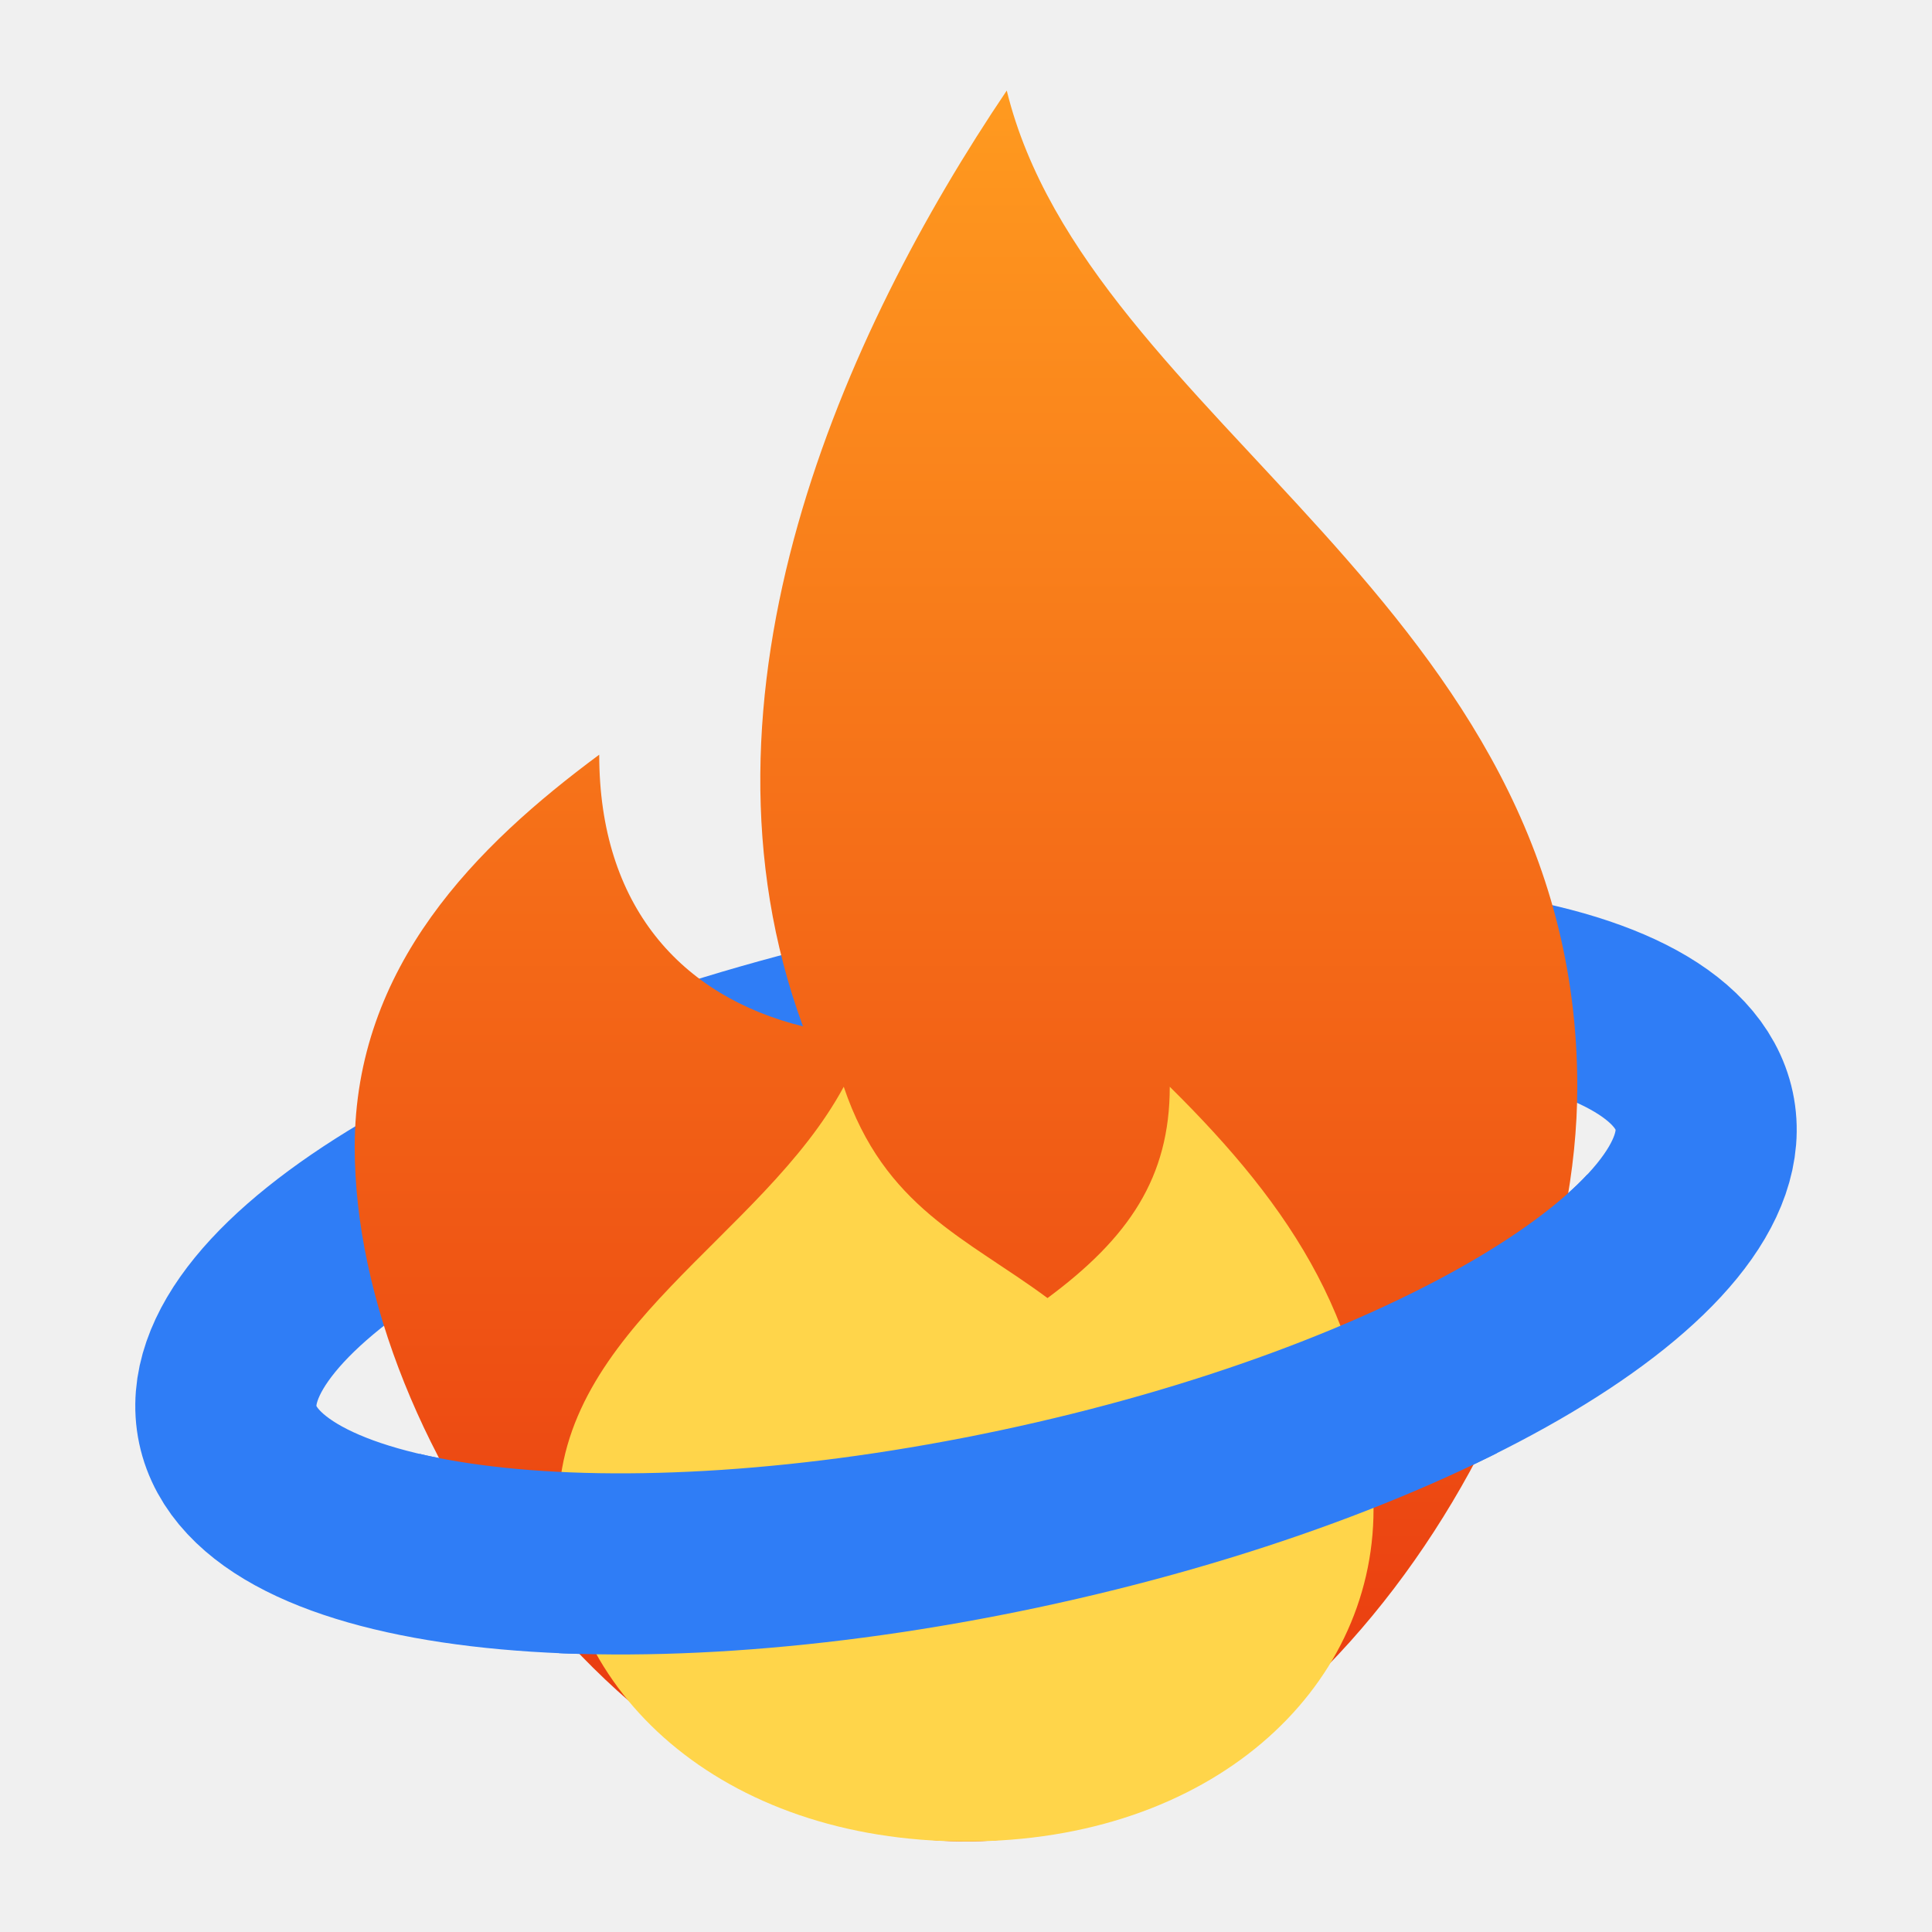
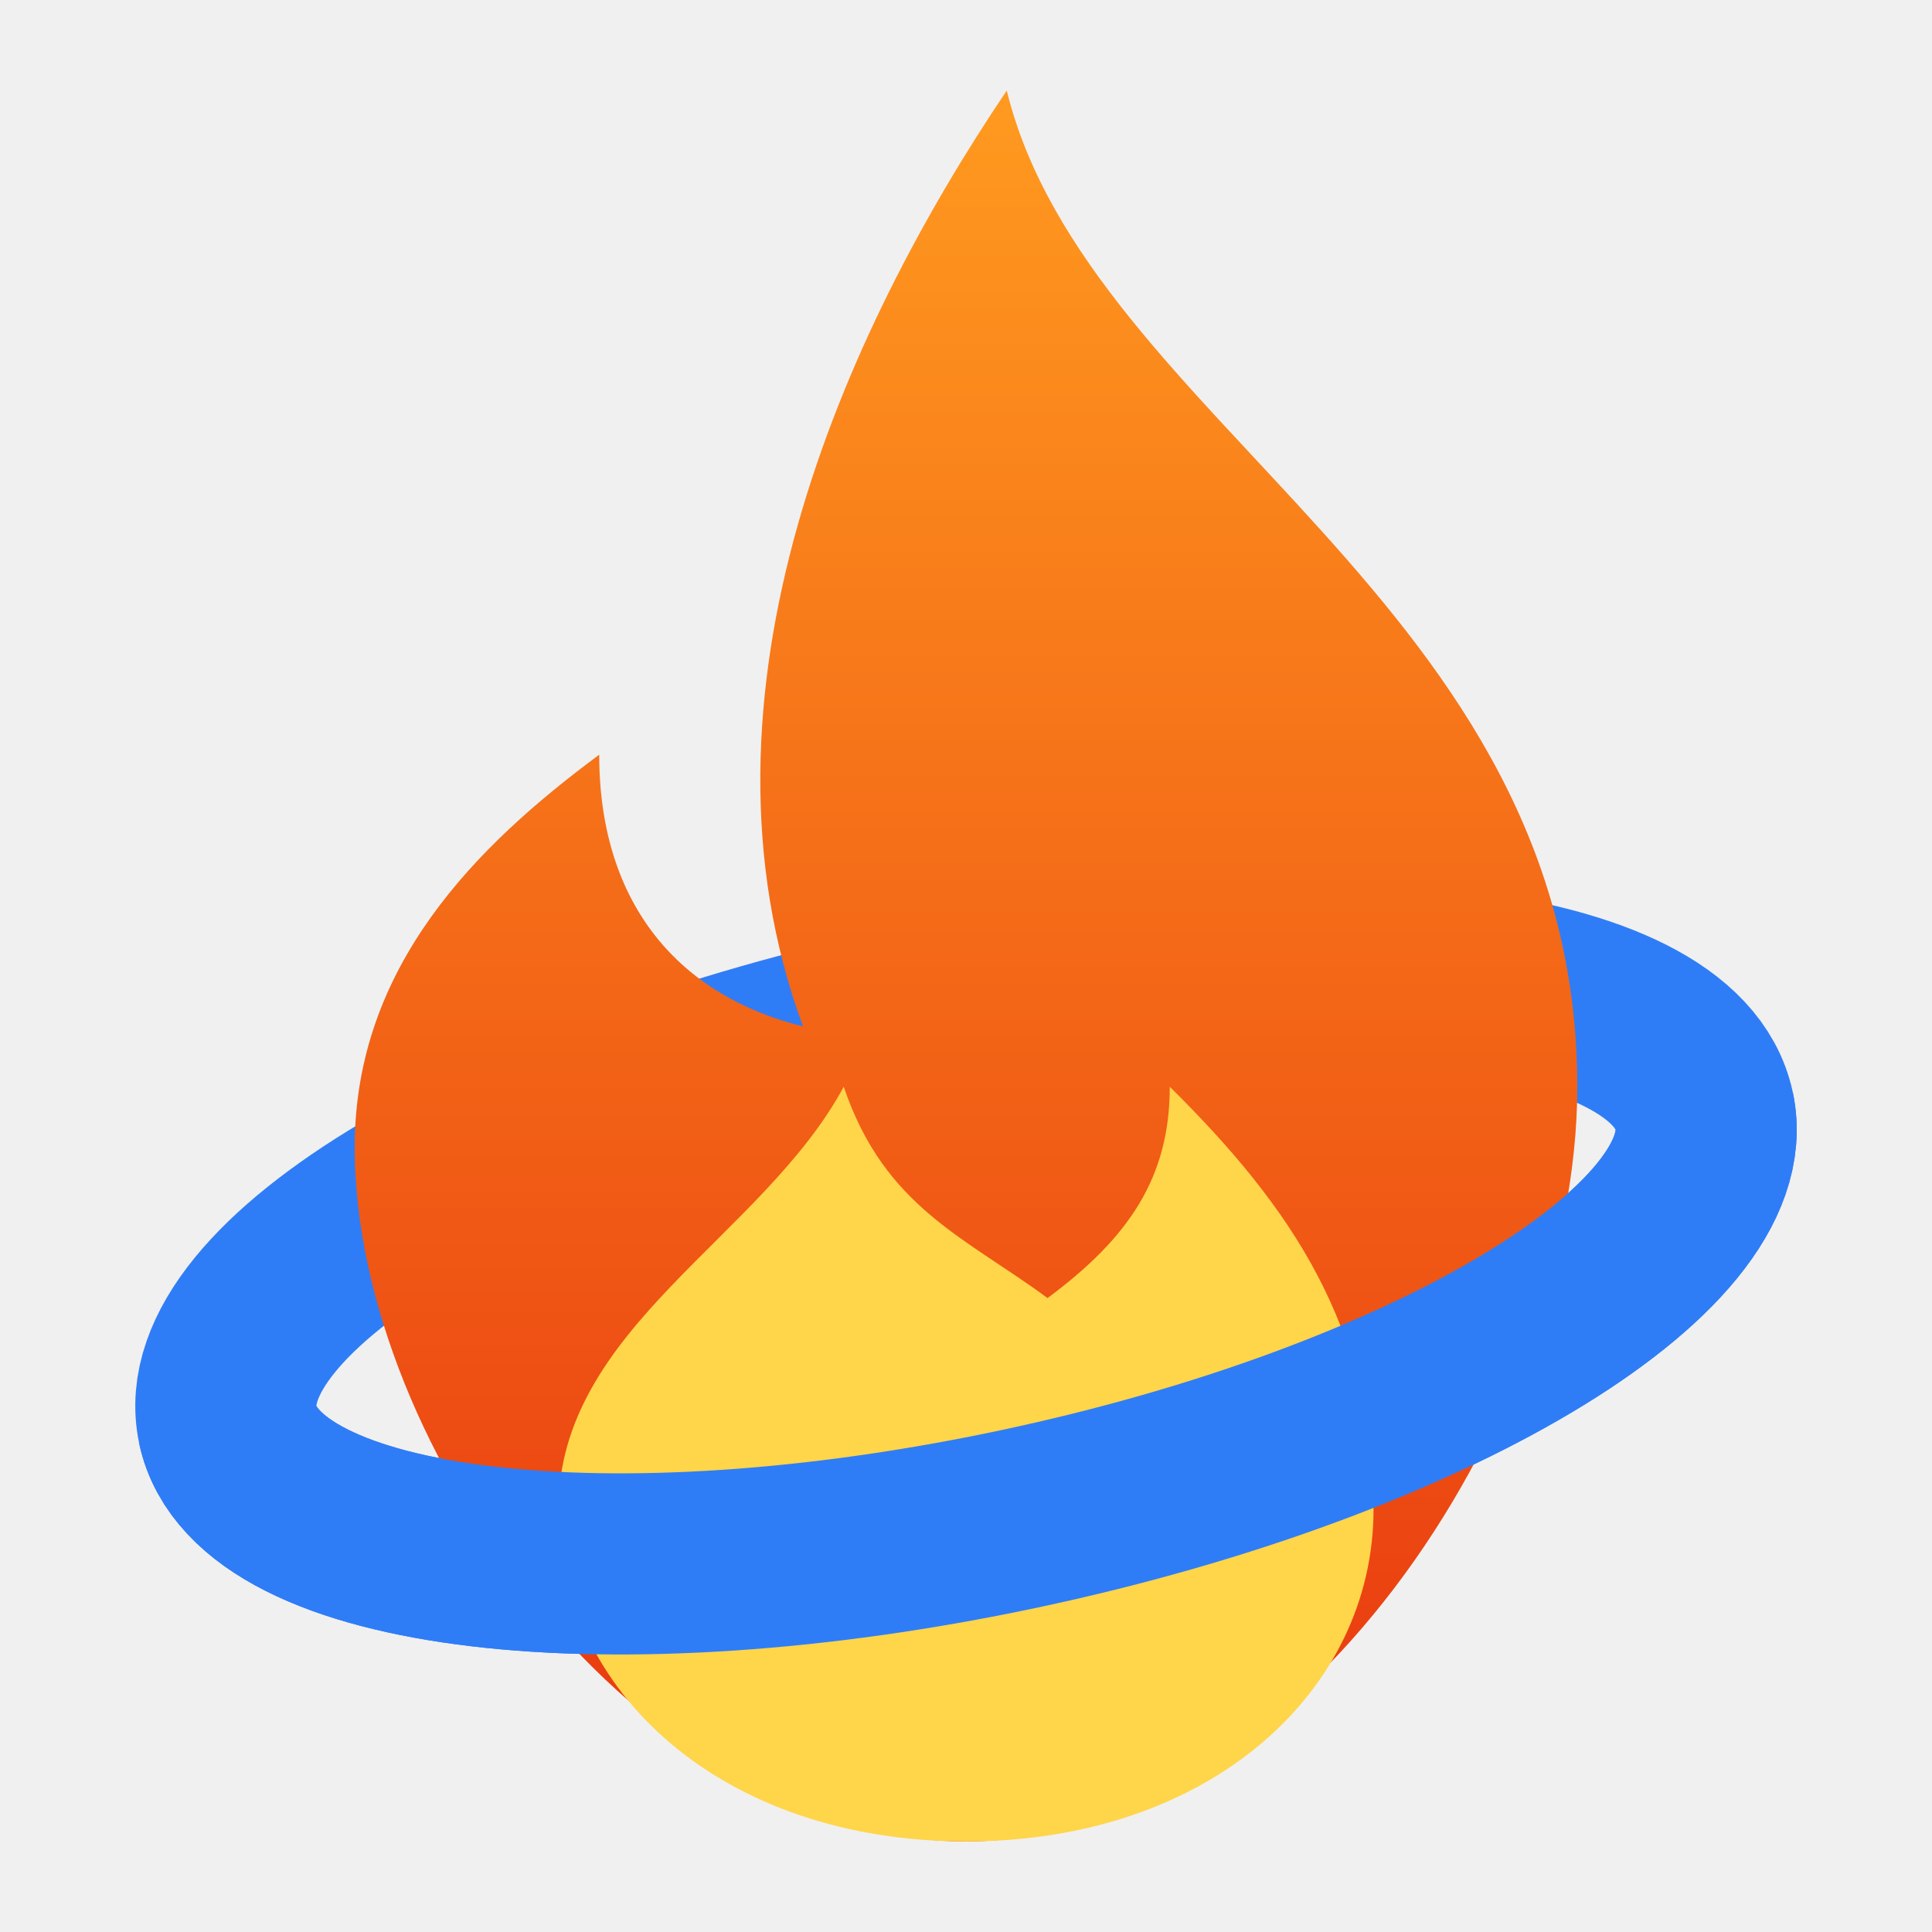
<svg xmlns="http://www.w3.org/2000/svg" viewBox="0 0 64 64">
  <defs>
    <linearGradient id="a" x1="0" y1="1" x2="0" y2="0">
      <stop offset="0" stop-color="#e8350f" />
      <stop offset="1" stop-color="#ff9a1f" />
    </linearGradient>
-     <mask id="c">
-       <path fill="#fff" stroke="#fff" stroke-width="0.8" transform="translate(-11.2 0) scale(1.35 1)" d="M33 3c2 11 14 17 14 33 0 11-7 25-15 25S17 48 17 38c0-6 3-10 6-13 0 5 2 8 5 9-3-11 1-23 5-31z" />
-     </mask>
  </defs>
  <ellipse cx="32" cy="42" rx="25" ry="8.5" fill="none" stroke="#2f7df6" stroke-width="6" transform="rotate(-12 32 42)" />
  <g transform="translate(-11.2 0) scale(1.35 1)">
    <path fill="url(#a)" d="M33 3c2 11 14 17 14 33 0 11-7 25-15 25S17 48 17 38c0-6 3-10 6-13 0 5 2 8 5 9-3-11 1-23 5-31z" />
    <path fill="#ffd54a" d="M32 61c-6 0-10-5-10-11 0-6 5-9 7-14 1 4 3 5 5 7 2-2 3-4 3-7 3 4 5 8 5 14 0 6-4 11-10 11z" />
  </g>
-   <g mask="url(#c)">
-     <path d="M7 42A25 8.5 0 0 0 57 42" fill="none" stroke="#2f7df6" stroke-width="6" transform="rotate(-12 32 42)" />
-   </g>
+   <path d="M7 42A25 8.5 0 0 0 57 42" fill="none" stroke="#2f7df6" stroke-width="6" transform="rotate(-12 32 42)" />
</svg>
